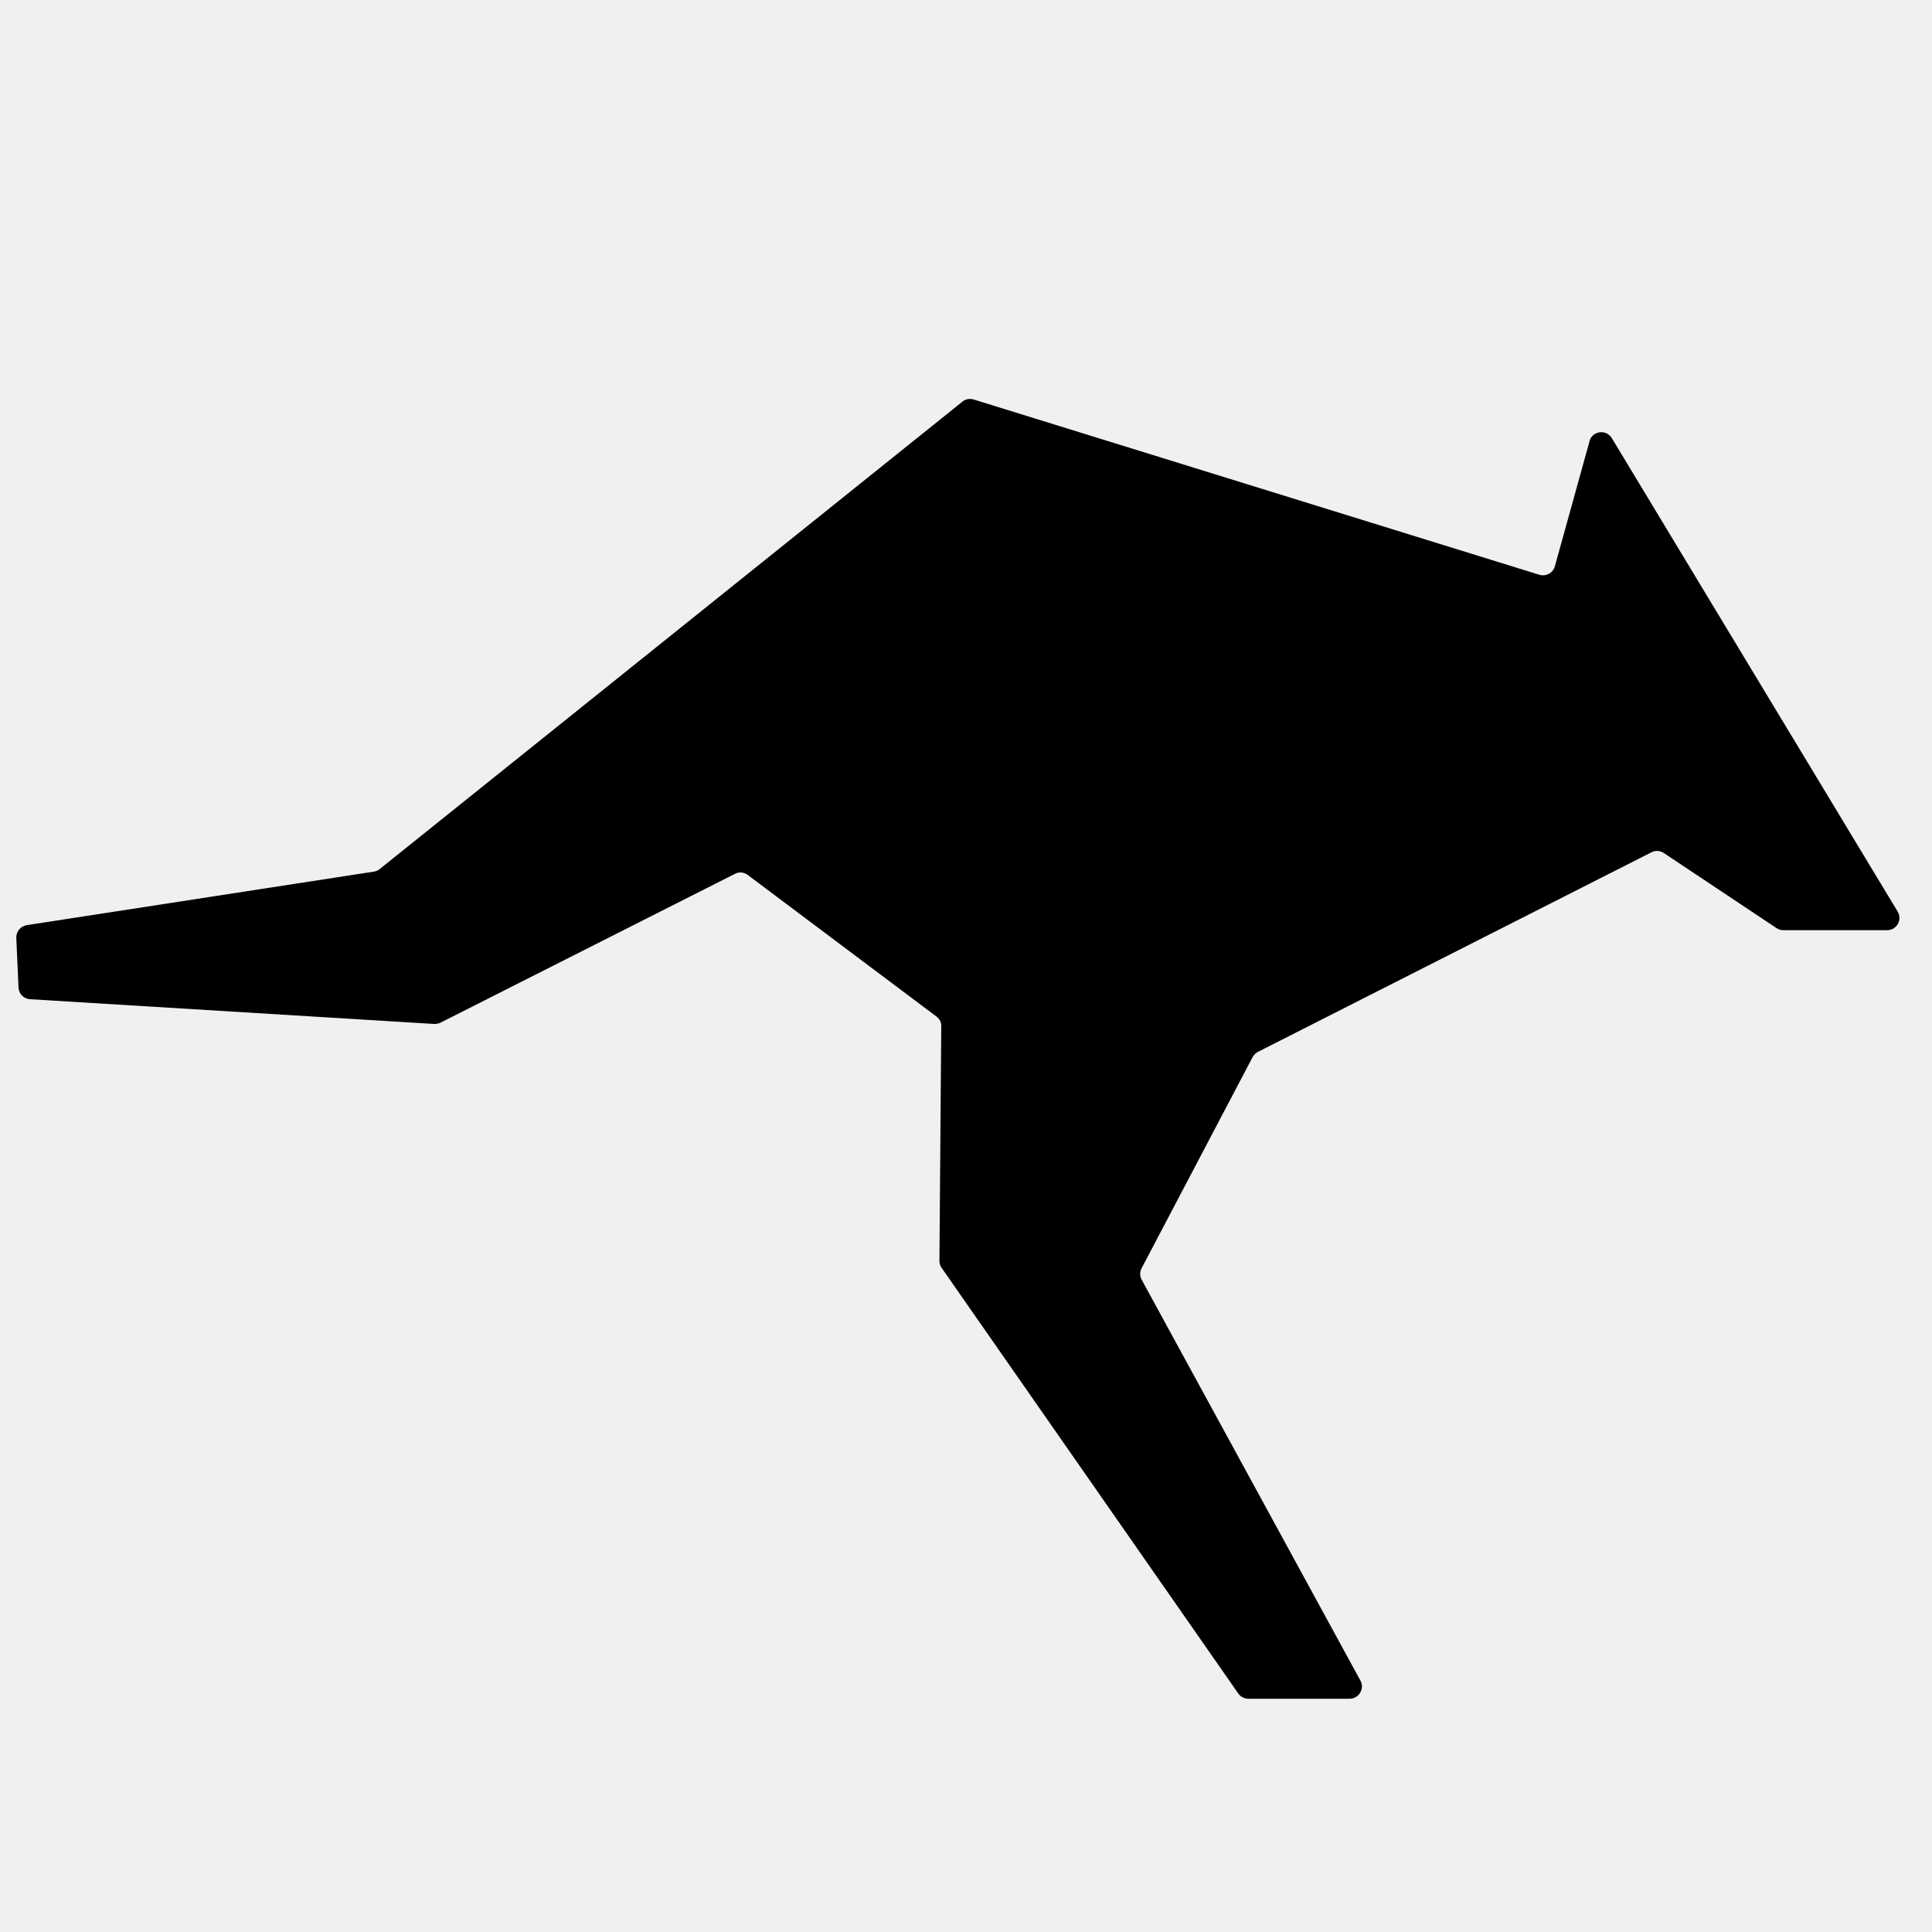
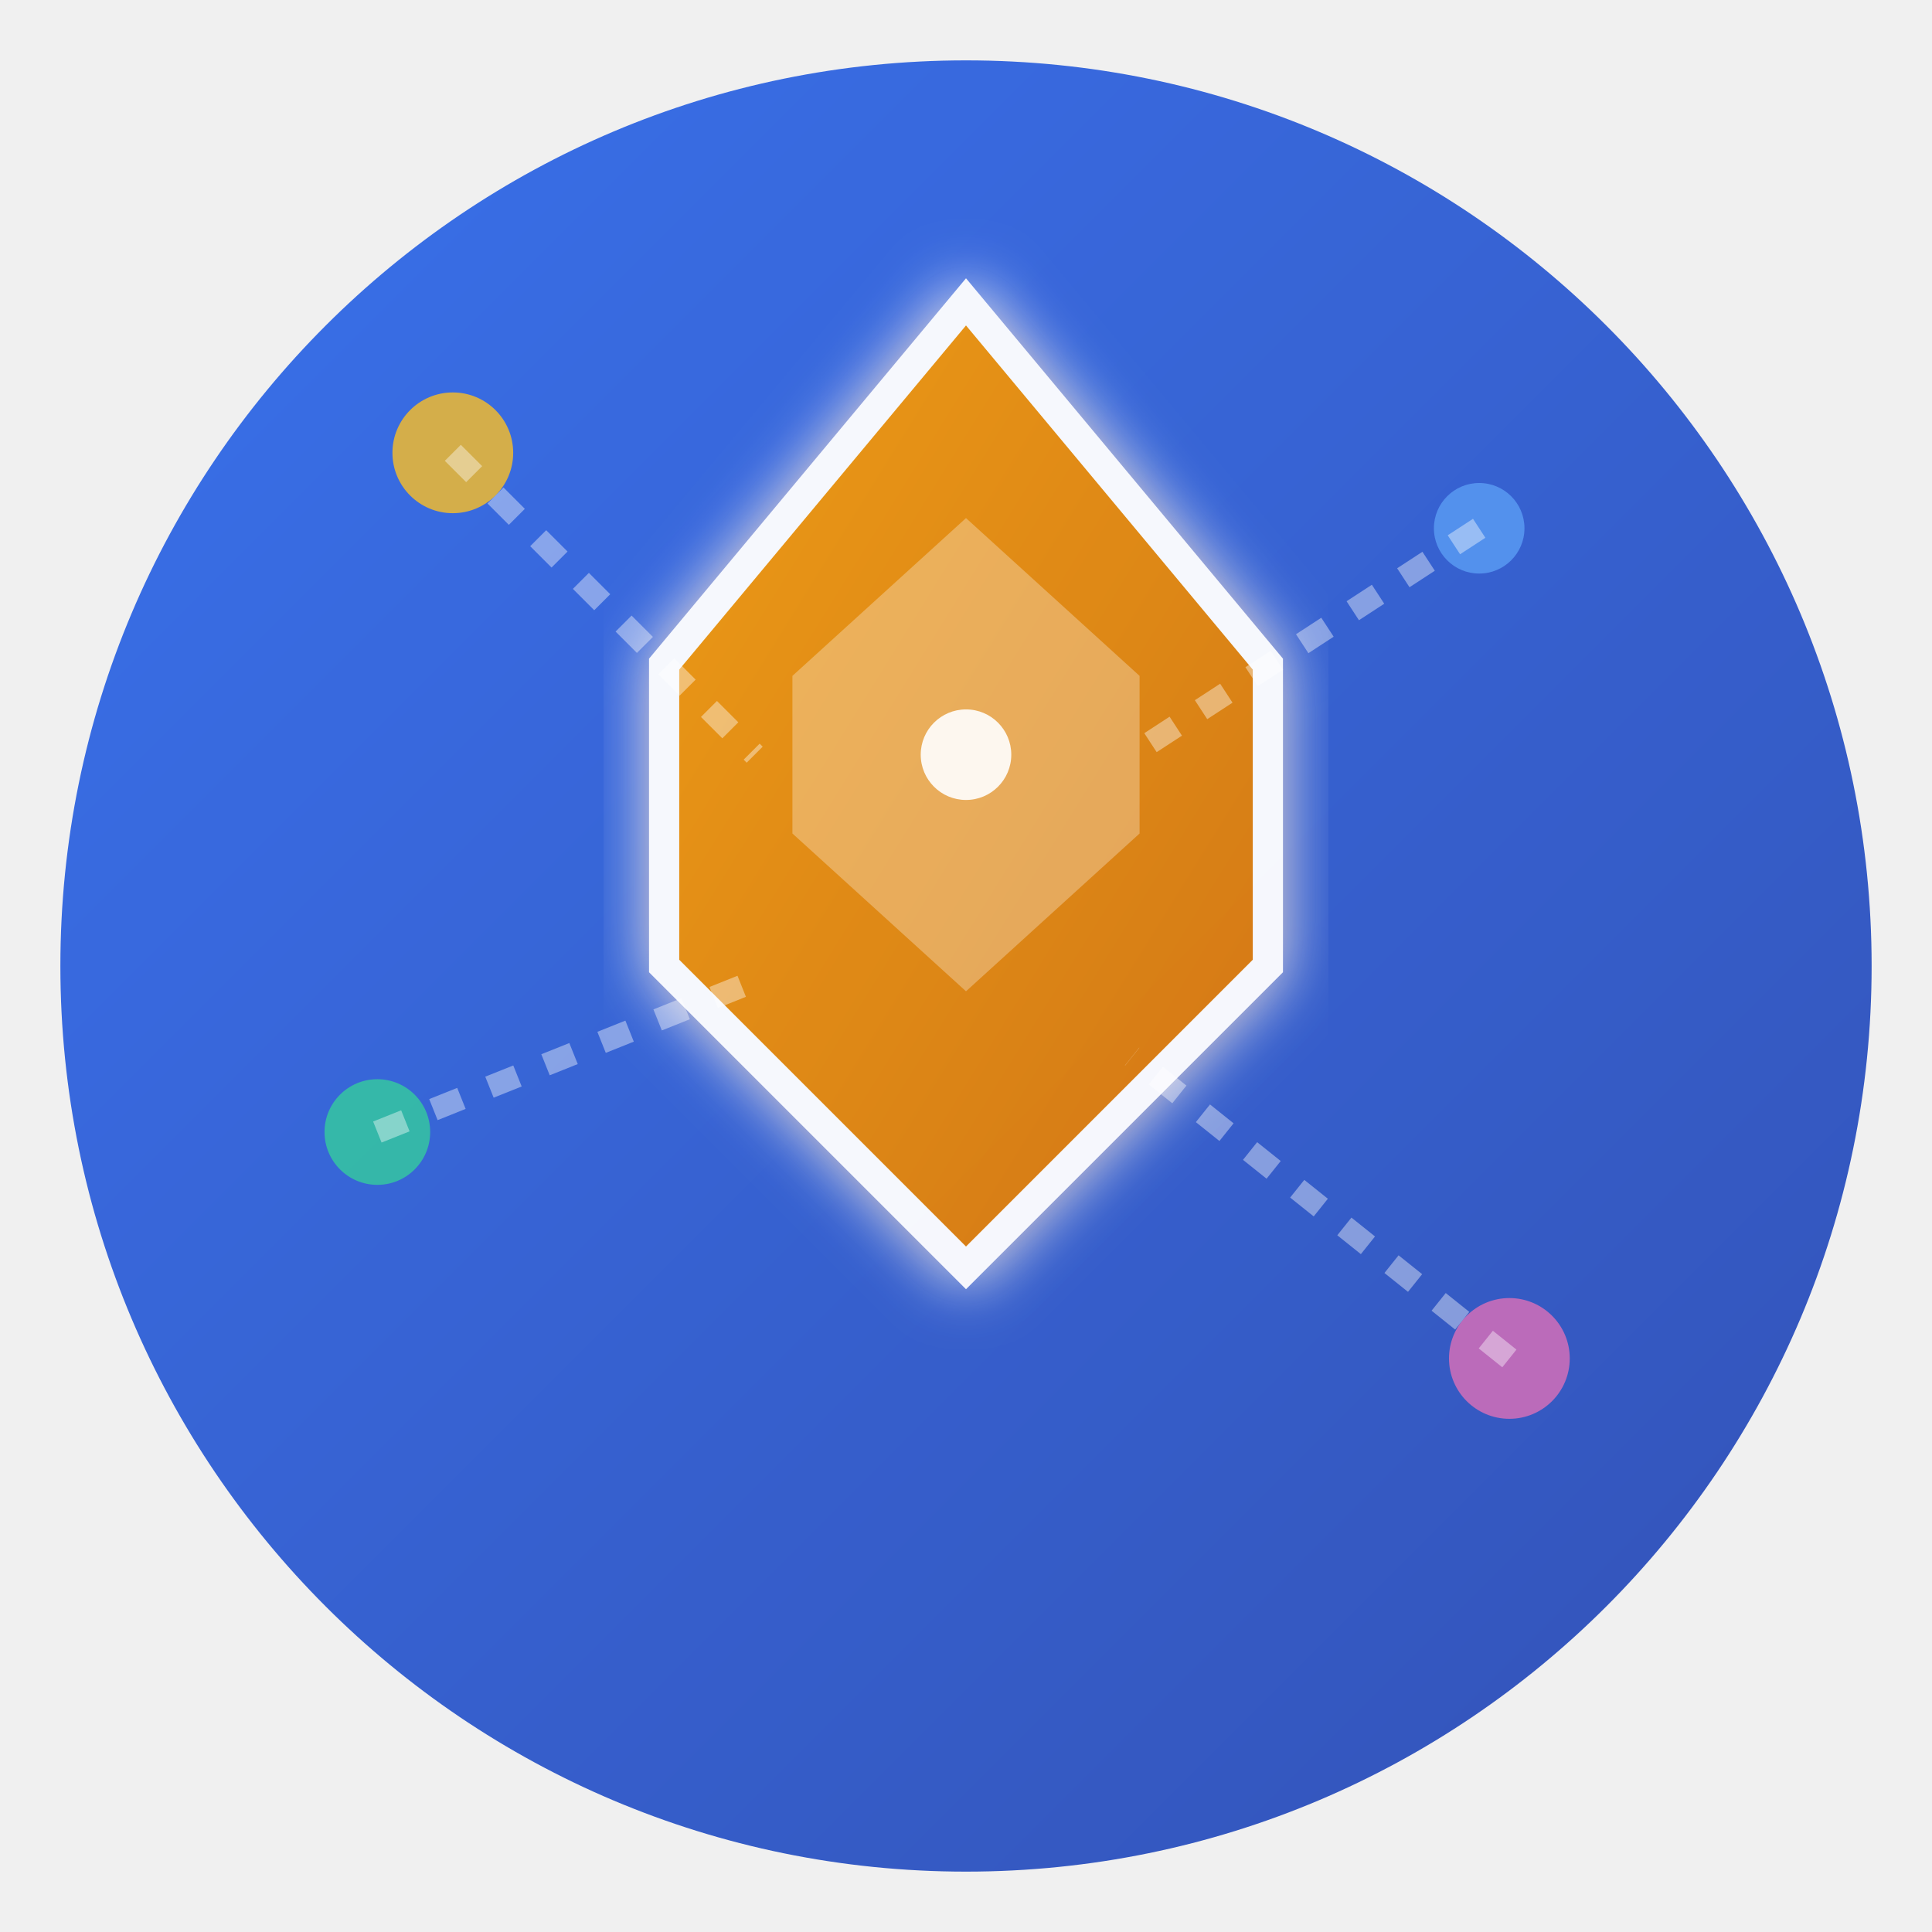
- <svg xmlns="http://www.w3.org/2000/svg" id="Layer_1" data-name="Layer 1" version="1.1" viewBox="0 0 96 96">
+ <svg xmlns="http://www.w3.org/2000/svg" viewBox="0 0 128 128" version="1.1">
  <defs>
-     <style>
-       .cls-1 {
-         fill: #000;
-         stroke-width: 0px;
-       }
-     </style>
+     <linearGradient id="grad1" x1="0%" y1="0%" x2="100%" y2="100%">
+       <stop offset="0%" style="stop-color:#2563eb;stop-opacity:1" />
+       <stop offset="100%" style="stop-color:#1e40af;stop-opacity:1" />
+     </linearGradient>
+     <linearGradient id="grad2" x1="0%" y1="0%" x2="100%" y2="100%">
+       <stop offset="0%" style="stop-color:#f59e0b;stop-opacity:1" />
+       <stop offset="100%" style="stop-color:#d97706;stop-opacity:1" />
+     </linearGradient>
+     <filter id="glow">
+       <feGaussianBlur stdDeviation="2" result="coloredBlur" />
+       <feMerge>
+         <feMergeNode in="coloredBlur" />
+         <feMergeNode in="SourceGraphic" />
+       </feMerge>
+     </filter>
  </defs>
-   <path class="cls-1" d="M78.99,21.9l-1.73,6.24c-.09.33-.44.52-.77.42l-28.11-8.71c-.19-.06-.41-.02-.56.11l-28.95,23.22c-.08.07-.18.11-.29.13l-17.25,2.66c-.31.05-.53.32-.52.63l.11,2.47c.01.31.26.56.57.58l20.08,1.23c.11,0,.22-.02.31-.06l14.64-7.4c.21-.11.46-.08.64.06l9.37,7.03c.16.12.25.3.24.49l-.09,11.65c0,.13.04.25.11.35l14.74,21.15c.11.16.3.26.5.26h5.03c.46,0,.76-.5.54-.9l-10.87-19.92c-.1-.18-.1-.4,0-.58l5.51-10.48c.06-.11.15-.2.26-.26l19.56-9.92c.2-.1.43-.09.62.04l5.6,3.73c.1.07.22.1.34.1h5.15c.48,0,.77-.52.52-.93l-14.2-23.52c-.28-.46-.97-.36-1.11.15Z" />
+   <circle cx="64" cy="64" r="60" fill="url(#grad1)" opacity="0.9" />
+   <path d="M 64 20 L 84 44 L 84 64 L 64 84 L 44 64 L 44 44 Z" fill="url(#grad2)" stroke="#ffffff" stroke-width="2" opacity="0.95" filter="url(#glow)" />
+   <circle cx="30" cy="30" r="4" fill="#fbbf24" opacity="0.8">
+     <animate attributeName="opacity" values="0.8;1;0.8" dur="2s" repeatCount="indefinite" />
+   </circle>
+   <circle cx="98" cy="35" r="3" fill="#60a5fa" opacity="0.7">
+     <animate attributeName="opacity" values="0.7;1;0.7" dur="1.5s" repeatCount="indefinite" />
+   </circle>
+   <circle cx="25" cy="75" r="3.5" fill="#34d399" opacity="0.75">
+     <animate attributeName="opacity" values="0.75;1;0.75" dur="1.8s" repeatCount="indefinite" />
+   </circle>
+   <circle cx="100" cy="90" r="4" fill="#f472b6" opacity="0.7">
+     <animate attributeName="opacity" values="0.7;1;0.7" dur="2.2s" repeatCount="indefinite" />
+   </circle>
+   <path d="M 30 30 L 50 50" stroke="#ffffff" stroke-width="1.5" opacity="0.4" stroke-dasharray="2,2">
+     <animate attributeName="opacity" values="0.4;0.7;0.4" dur="2s" repeatCount="indefinite" />
+   </path>
+   <path d="M 98 35 L 75 50" stroke="#ffffff" stroke-width="1.5" opacity="0.4" stroke-dasharray="2,2">
+     <animate attributeName="opacity" values="0.4;0.7;0.4" dur="1.8s" repeatCount="indefinite" />
+   </path>
+   <path d="M 25 75 L 50 65" stroke="#ffffff" stroke-width="1.5" opacity="0.4" stroke-dasharray="2,2">
+     <animate attributeName="opacity" values="0.4;0.7;0.4" dur="2.1s" repeatCount="indefinite" />
+   </path>
+   <path d="M 100 90 L 75 70" stroke="#ffffff" stroke-width="1.5" opacity="0.4" stroke-dasharray="2,2">
+     <animate attributeName="opacity" values="0.4;0.7;0.4" dur="1.9s" repeatCount="indefinite" />
+   </path>
+   <path d="M 64 35 L 75 45 L 75 55 L 64 65 L 53 55 L 53 45 Z" fill="#ffffff" opacity="0.3" stroke="#ffffff" stroke-width="1" />
+   <circle cx="64" cy="50" r="3" fill="#ffffff" opacity="0.9">
+     <animate attributeName="r" values="3;4;3" dur="1.5s" repeatCount="indefinite" />
+   </circle>
</svg>
